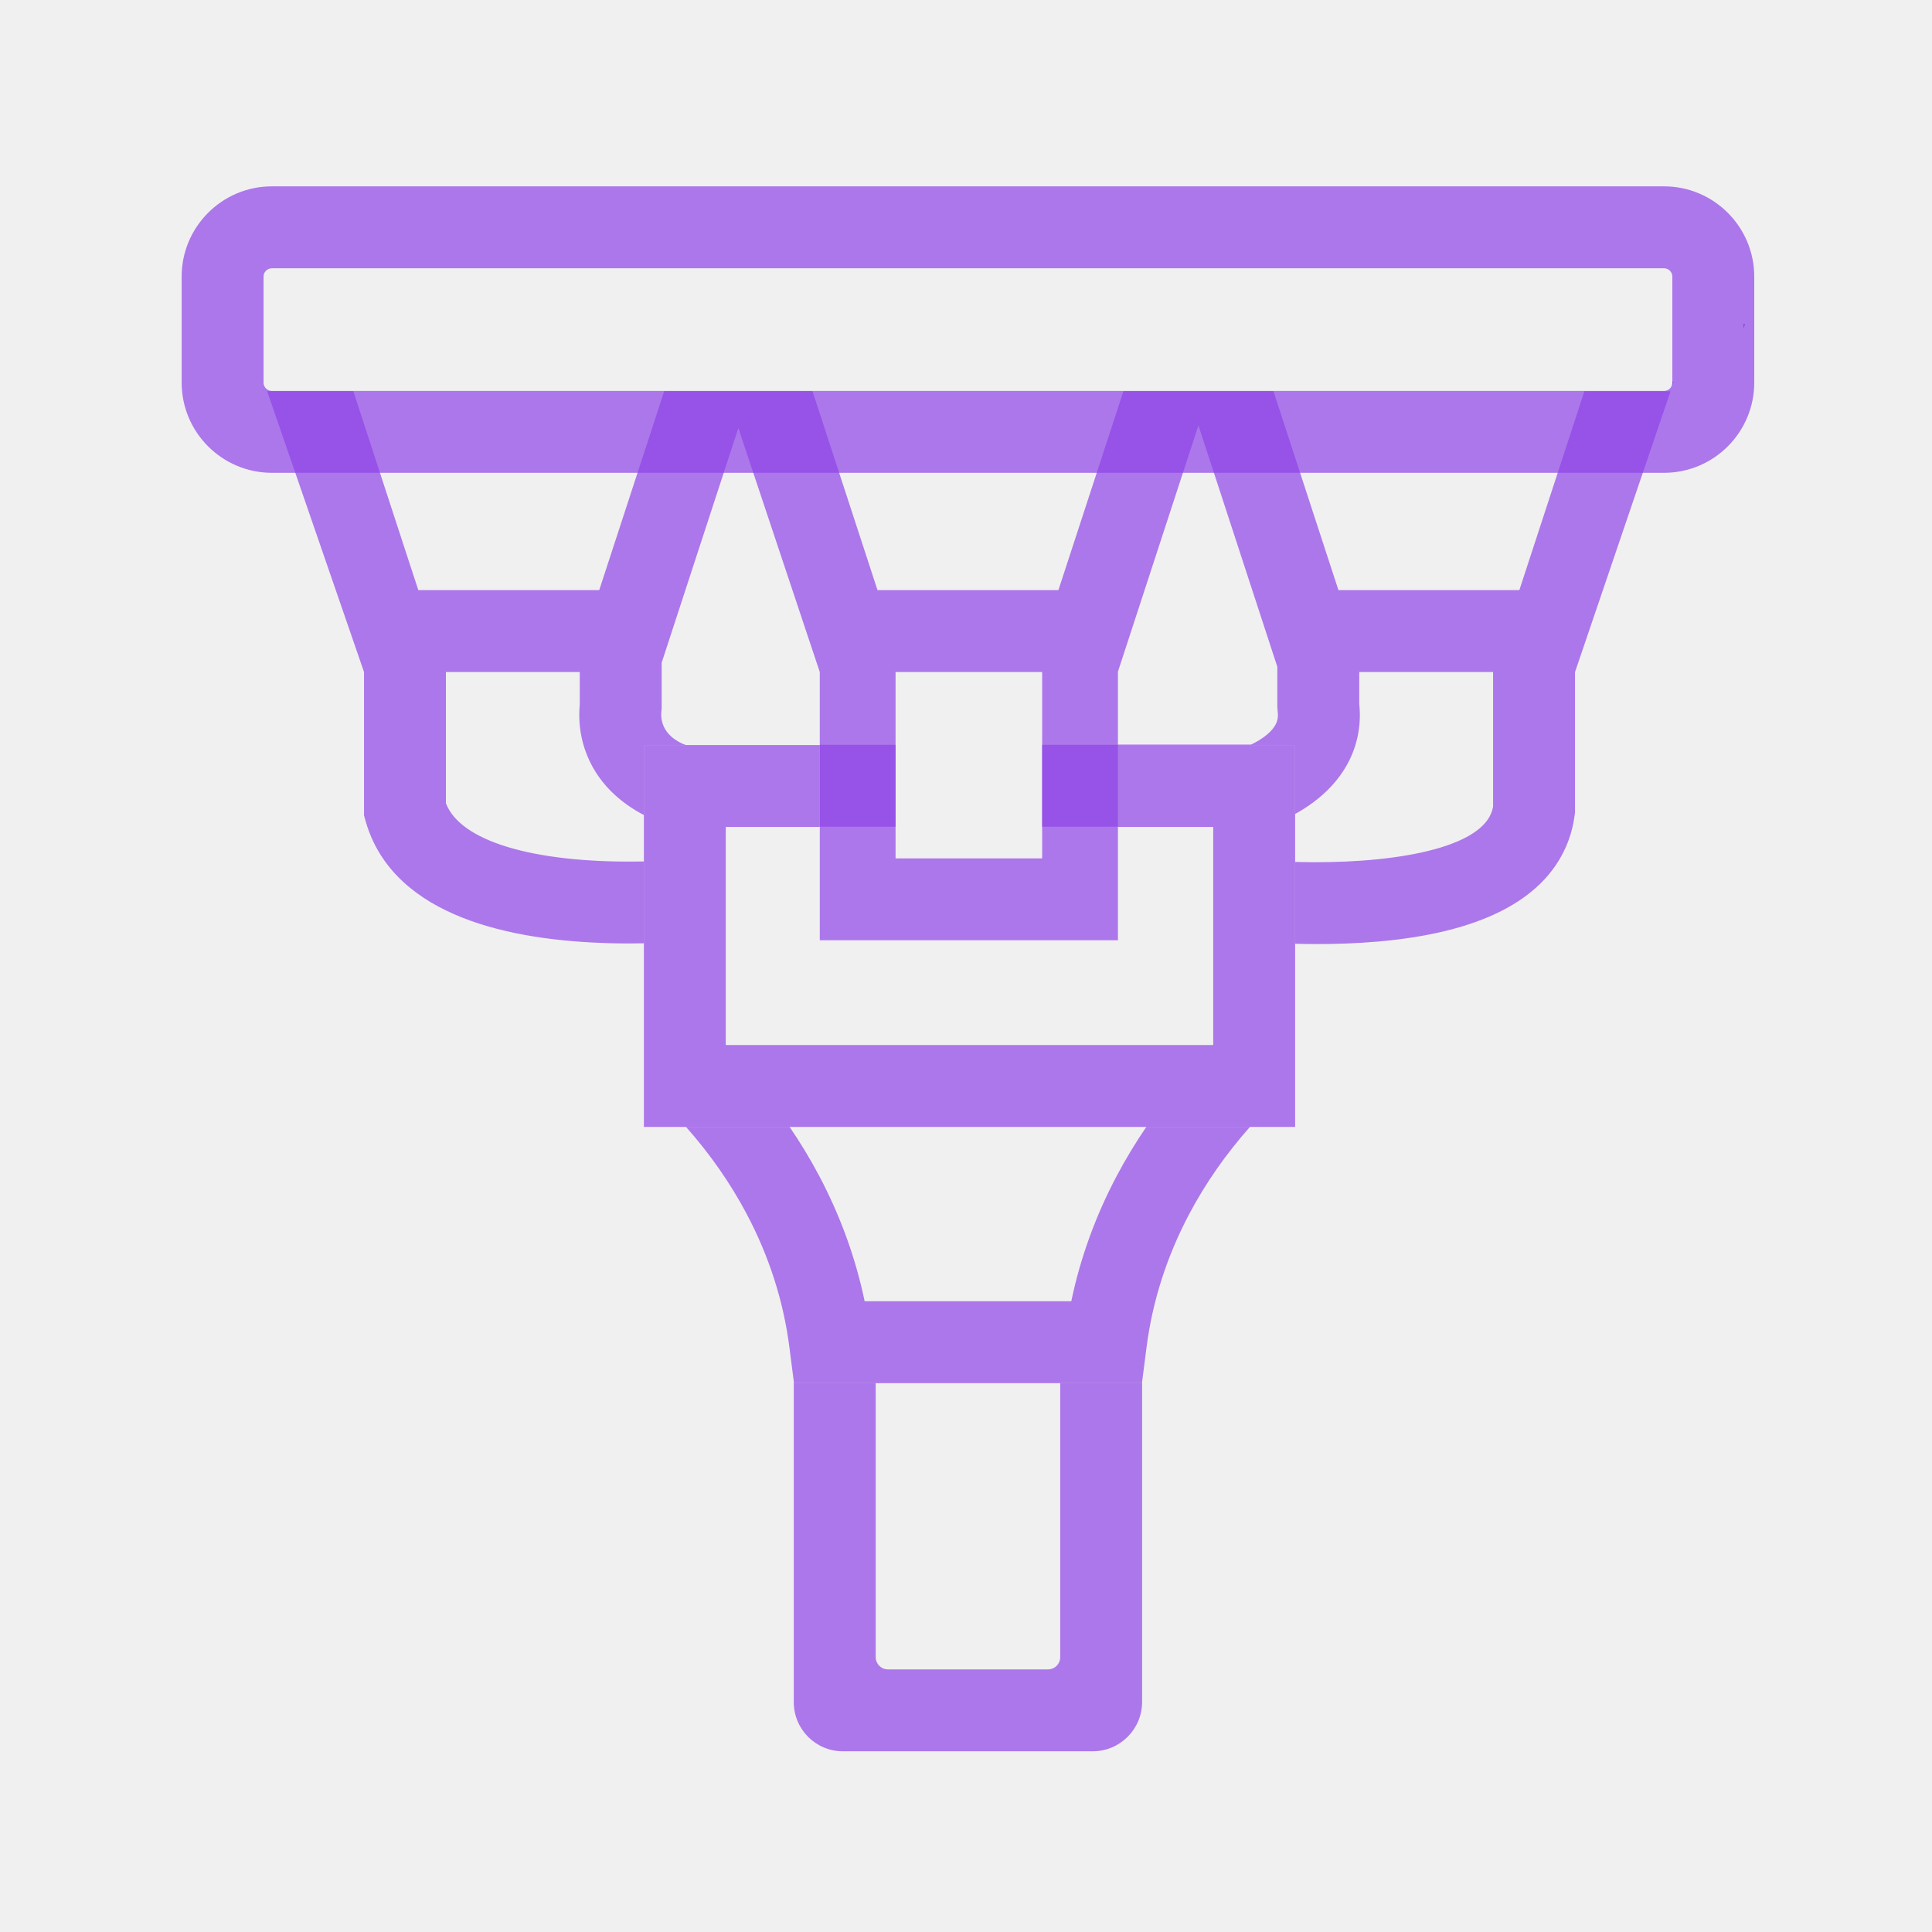
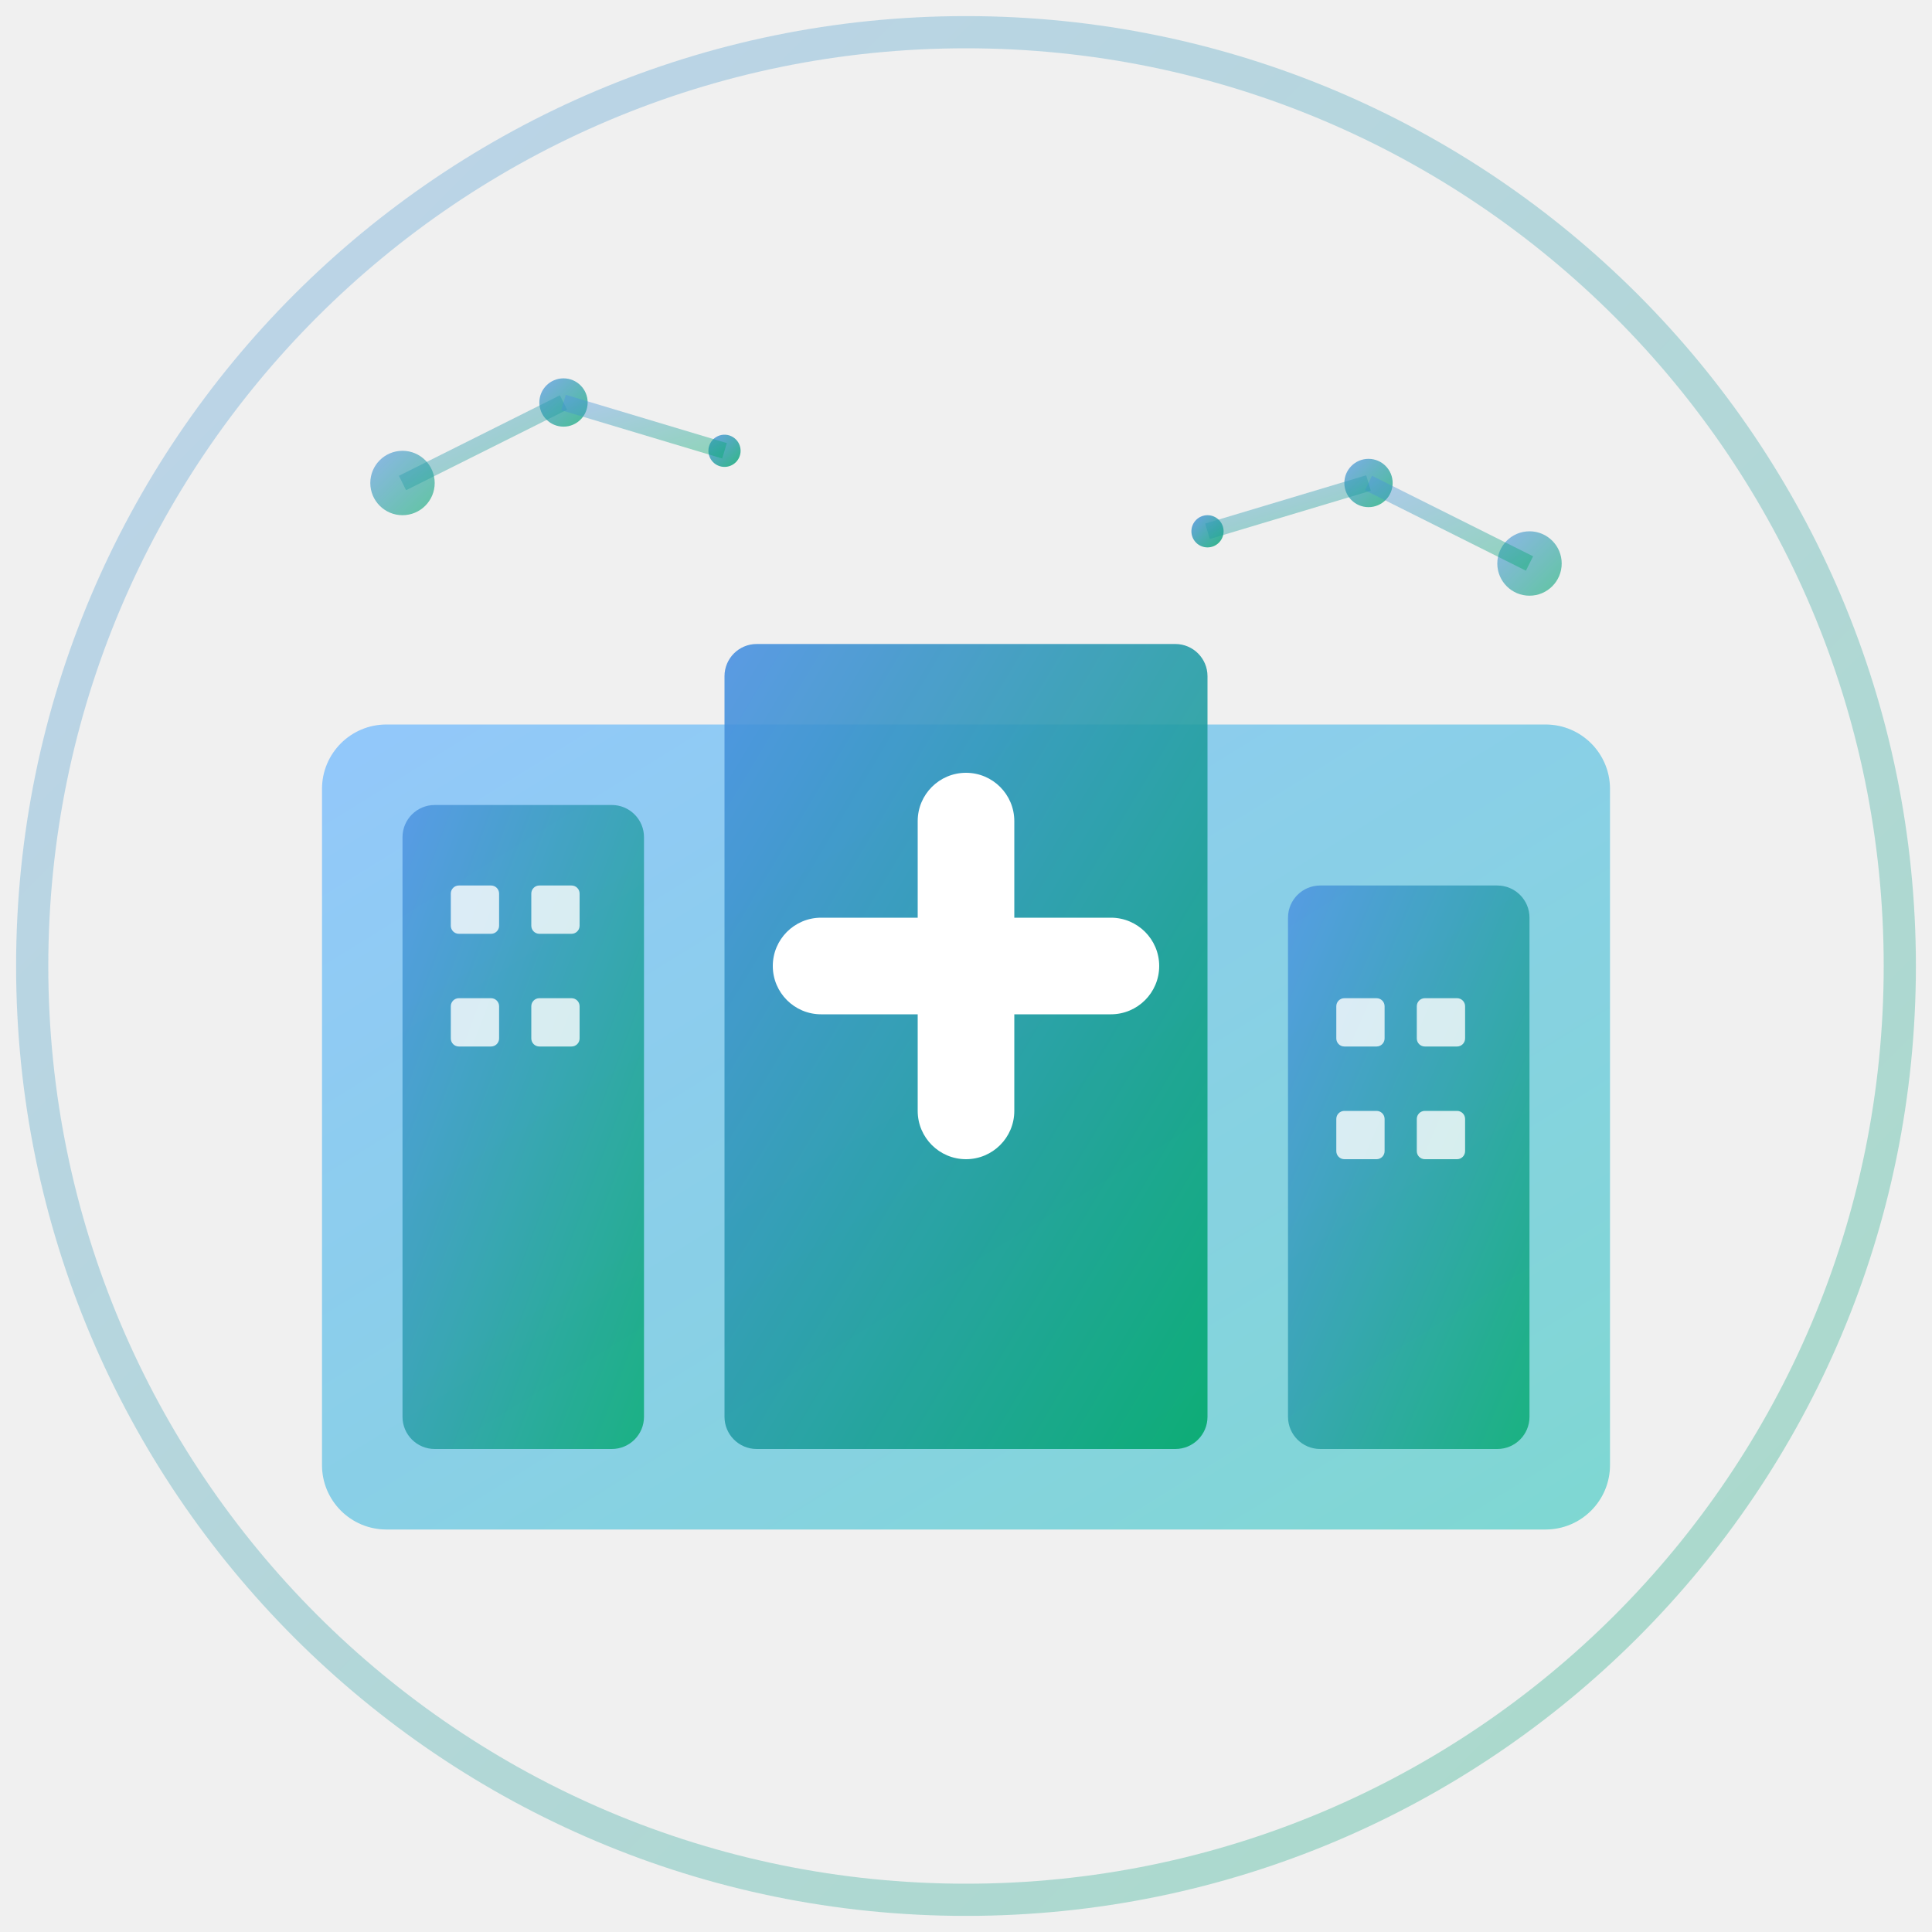
- <svg xmlns="http://www.w3.org/2000/svg" viewBox="0 0 1024 1024" width="640" height="640">
-   <style>
-     .main { fill:none; opacity:0.7; fill:#8e43e7 }
-   </style>
-   <path d="M924.06 171.58v2.49l0.73-2.25z" class="main" />
-   <path d="M924.06 174.07l0.73-2.25-0.73-0.24z" class="main" />
-   <path d="M924.06 174.07l0.73-2.25-0.73-0.24z" class="main" />
-   <path d="M607.57 597.29c-5.68 8.34-10.89 16.9-15.53 25.67-11.32 21.35-19.43 43.72-24.24 66.73H458.28c-4.8-23.01-12.92-45.38-24.24-66.73-4.65-8.77-9.85-17.34-15.53-25.68H363.6c12.73 14.37 23.51 29.82 32.09 46.01 11.94 22.53 19.59 46.37 22.72 70.86l2.43 18.95h184.41l2.43-18.95c3.13-24.49 10.78-48.33 22.72-70.86 8.58-16.19 19.35-31.63 32.09-46h-54.92z" class="main" />
-   <path d="M605.24 733.11h-43.31v145.27c0 3.55-2.88 6.43-6.43 6.43h-84.9c-3.57 0-6.46-2.89-6.46-6.46V733.11h-43.31l-0.11-0.83V902.2c0 14.37 11.65 26.02 26.02 26.02h132.42c14.46 0 26.18-11.72 26.18-26.18V732.28l-0.1 0.83z" class="main" />
-   <path d="M592.52 394.89v-0.13h-40.16v43.41h40.16v0.13h50.51v115.58H384.68V438.3h49.82v-43.41h-93.23v202.4h345.17v-202.4z" class="main" />
-   <path d="M434.51 394.76h40.17v43.41h-40.17z" class="main" />
-   <path d="M881.97 250.6H144.1c-26.37 0-47.82-21.45-47.82-47.82v-56.19c0-26.37 21.45-47.82 47.82-47.82h737.87c26.37 0 47.82 21.45 47.82 47.82v56.19c0 26.37-21.45 47.82-47.82 47.82zM144.1 142.19c-2.43 0-4.41 1.98-4.41 4.41v56.19c0 2.43 1.98 4.41 4.41 4.41h737.87c2.43 0 4.41-1.98 4.41-4.41V146.6c0-2.43-1.98-4.41-4.41-4.41H144.1z" class="main" />
-   <path d="M886.37 202.17v2.27l0.67-2.05zM805.29 312.78H709.4l-34.46-105.46h-79.5l-34.46 105.46h-95.89l-34.46-105.46h-78.58L317.6 312.78h-95.89l-34.46-105.46h-45.67l51.36 148.87v76l0.8 2.87c1.11 3.96 2.57 7.82 4.34 11.46 21.13 43.48 82.94 53.53 135.6 53.53 2.57 0 5.08-0.06 7.59-0.1v-43.37c-55.12 1.13-94.66-9.51-104.15-29.05-0.28-0.57-0.53-1.16-0.77-1.76V356.2h70.94v17.05c-0.76 8.15 0.11 16.07 2.59 23.58 6.09 18.47 19.97 29.19 31.39 35.15v-37.09h93.24v103.47h158.02V394.89h93.92v36.53c12.42-6.85 28.16-19.36 32.95-40.3 1.33-5.85 1.68-11.9 1.03-18.02v-16.9h70.94v71.39c-0.25 1.35-0.63 2.59-1.14 3.77-8.39 19.27-55.11 26.81-103.78 25.49v43.36c3.72 0.09 7.56 0.16 11.57 0.16 10.17 0 21.13-0.35 32.15-1.31 53.73-4.64 87.33-21.59 99.87-50.38 2.29-5.25 3.82-10.87 4.57-16.71l0.18-1.38V356.2l50.65-148.87h-45.67l-34.48 105.45zM434.5 394.89h-70.93c-1.21-0.4-9.95-3.43-12.46-11.66-0.74-2.42-0.75-4.66-0.55-6.38l0.14-1.24v-24.38l40.64-124.37L434.5 356.2v38.69z m117.86 60.06h-77.69V356.2h77.69v98.75z m124.84-77.72c0.2 1.54 0.16 2.92-0.14 4.22-1.35 5.92-8.49 10.57-13.93 13.18h-70.61v-38.61l42.67-130.57 42.72 130.74-0.91-2.78v20.94l0.2 2.88z m-0.19-23.81" class="main" />
+ <svg xmlns="http://www.w3.org/2000/svg" width="120" height="120" viewBox="0 0 120 120">
+   <defs>
+     <linearGradient id="medicalGradient" x1="0%" y1="0%" x2="100%" y2="100%">
+       <stop offset="0%" style="stop-color:#4a90e2;stop-opacity:1" />
+       <stop offset="100%" style="stop-color:#00a86b;stop-opacity:1" />
+     </linearGradient>
+     <linearGradient id="buildingGradient" x1="0%" y1="0%" x2="100%" y2="100%">
+       <stop offset="0%" style="stop-color:#6bb6ff;stop-opacity:1" />
+       <stop offset="100%" style="stop-color:#4ecdc4;stop-opacity:1" />
+     </linearGradient>
+   </defs>
+   <circle cx="60" cy="60" r="58" fill="none" stroke="url(#medicalGradient)" stroke-width="2" opacity="0.3" />
+   <rect x="20" y="45" width="80" height="50" fill="url(#buildingGradient)" opacity="0.7" rx="4" />
+   <rect x="25" y="50" width="15" height="40" fill="url(#medicalGradient)" opacity="0.8" rx="2" />
+   <rect x="45" y="40" width="30" height="50" fill="url(#medicalGradient)" opacity="0.9" rx="2" />
+   <rect x="80" y="55" width="15" height="35" fill="url(#medicalGradient)" opacity="0.8" rx="2" />
+   <g transform="translate(60,60)">
+     <rect x="-12" y="-3" width="24" height="6" fill="#ffffff" rx="3" />
+     <rect x="-3" y="-12" width="6" height="24" fill="#ffffff" rx="3" />
+   </g>
+   <rect x="28" y="55" width="3" height="3" fill="#ffffff" opacity="0.8" rx="0.5" />
+   <rect x="33" y="55" width="3" height="3" fill="#ffffff" opacity="0.8" rx="0.5" />
+   <rect x="28" y="62" width="3" height="3" fill="#ffffff" opacity="0.8" rx="0.5" />
+   <rect x="33" y="62" width="3" height="3" fill="#ffffff" opacity="0.8" rx="0.5" />
+   <rect x="83" y="62" width="3" height="3" fill="#ffffff" opacity="0.8" rx="0.5" />
+   <rect x="88" y="62" width="3" height="3" fill="#ffffff" opacity="0.8" rx="0.5" />
+   <rect x="83" y="69" width="3" height="3" fill="#ffffff" opacity="0.8" rx="0.5" />
+   <rect x="88" y="69" width="3" height="3" fill="#ffffff" opacity="0.8" rx="0.5" />
+   <circle cx="25" cy="30" r="2" fill="url(#medicalGradient)" opacity="0.6" />
+   <circle cx="35" cy="25" r="1.5" fill="url(#medicalGradient)" opacity="0.7" />
+   <circle cx="45" cy="28" r="1" fill="url(#medicalGradient)" opacity="0.8" />
+   <circle cx="95" cy="35" r="2" fill="url(#medicalGradient)" opacity="0.6" />
+   <circle cx="85" cy="30" r="1.5" fill="url(#medicalGradient)" opacity="0.7" />
+   <circle cx="75" cy="33" r="1" fill="url(#medicalGradient)" opacity="0.8" />
+   <line x1="25" y1="30" x2="35" y2="25" stroke="url(#medicalGradient)" stroke-width="1" opacity="0.4" />
+   <line x1="35" y1="25" x2="45" y2="28" stroke="url(#medicalGradient)" stroke-width="1" opacity="0.4" />
+   <line x1="85" y1="30" x2="95" y2="35" stroke="url(#medicalGradient)" stroke-width="1" opacity="0.4" />
+   <line x1="75" y1="33" x2="85" y2="30" stroke="url(#medicalGradient)" stroke-width="1" opacity="0.4" />
</svg>
